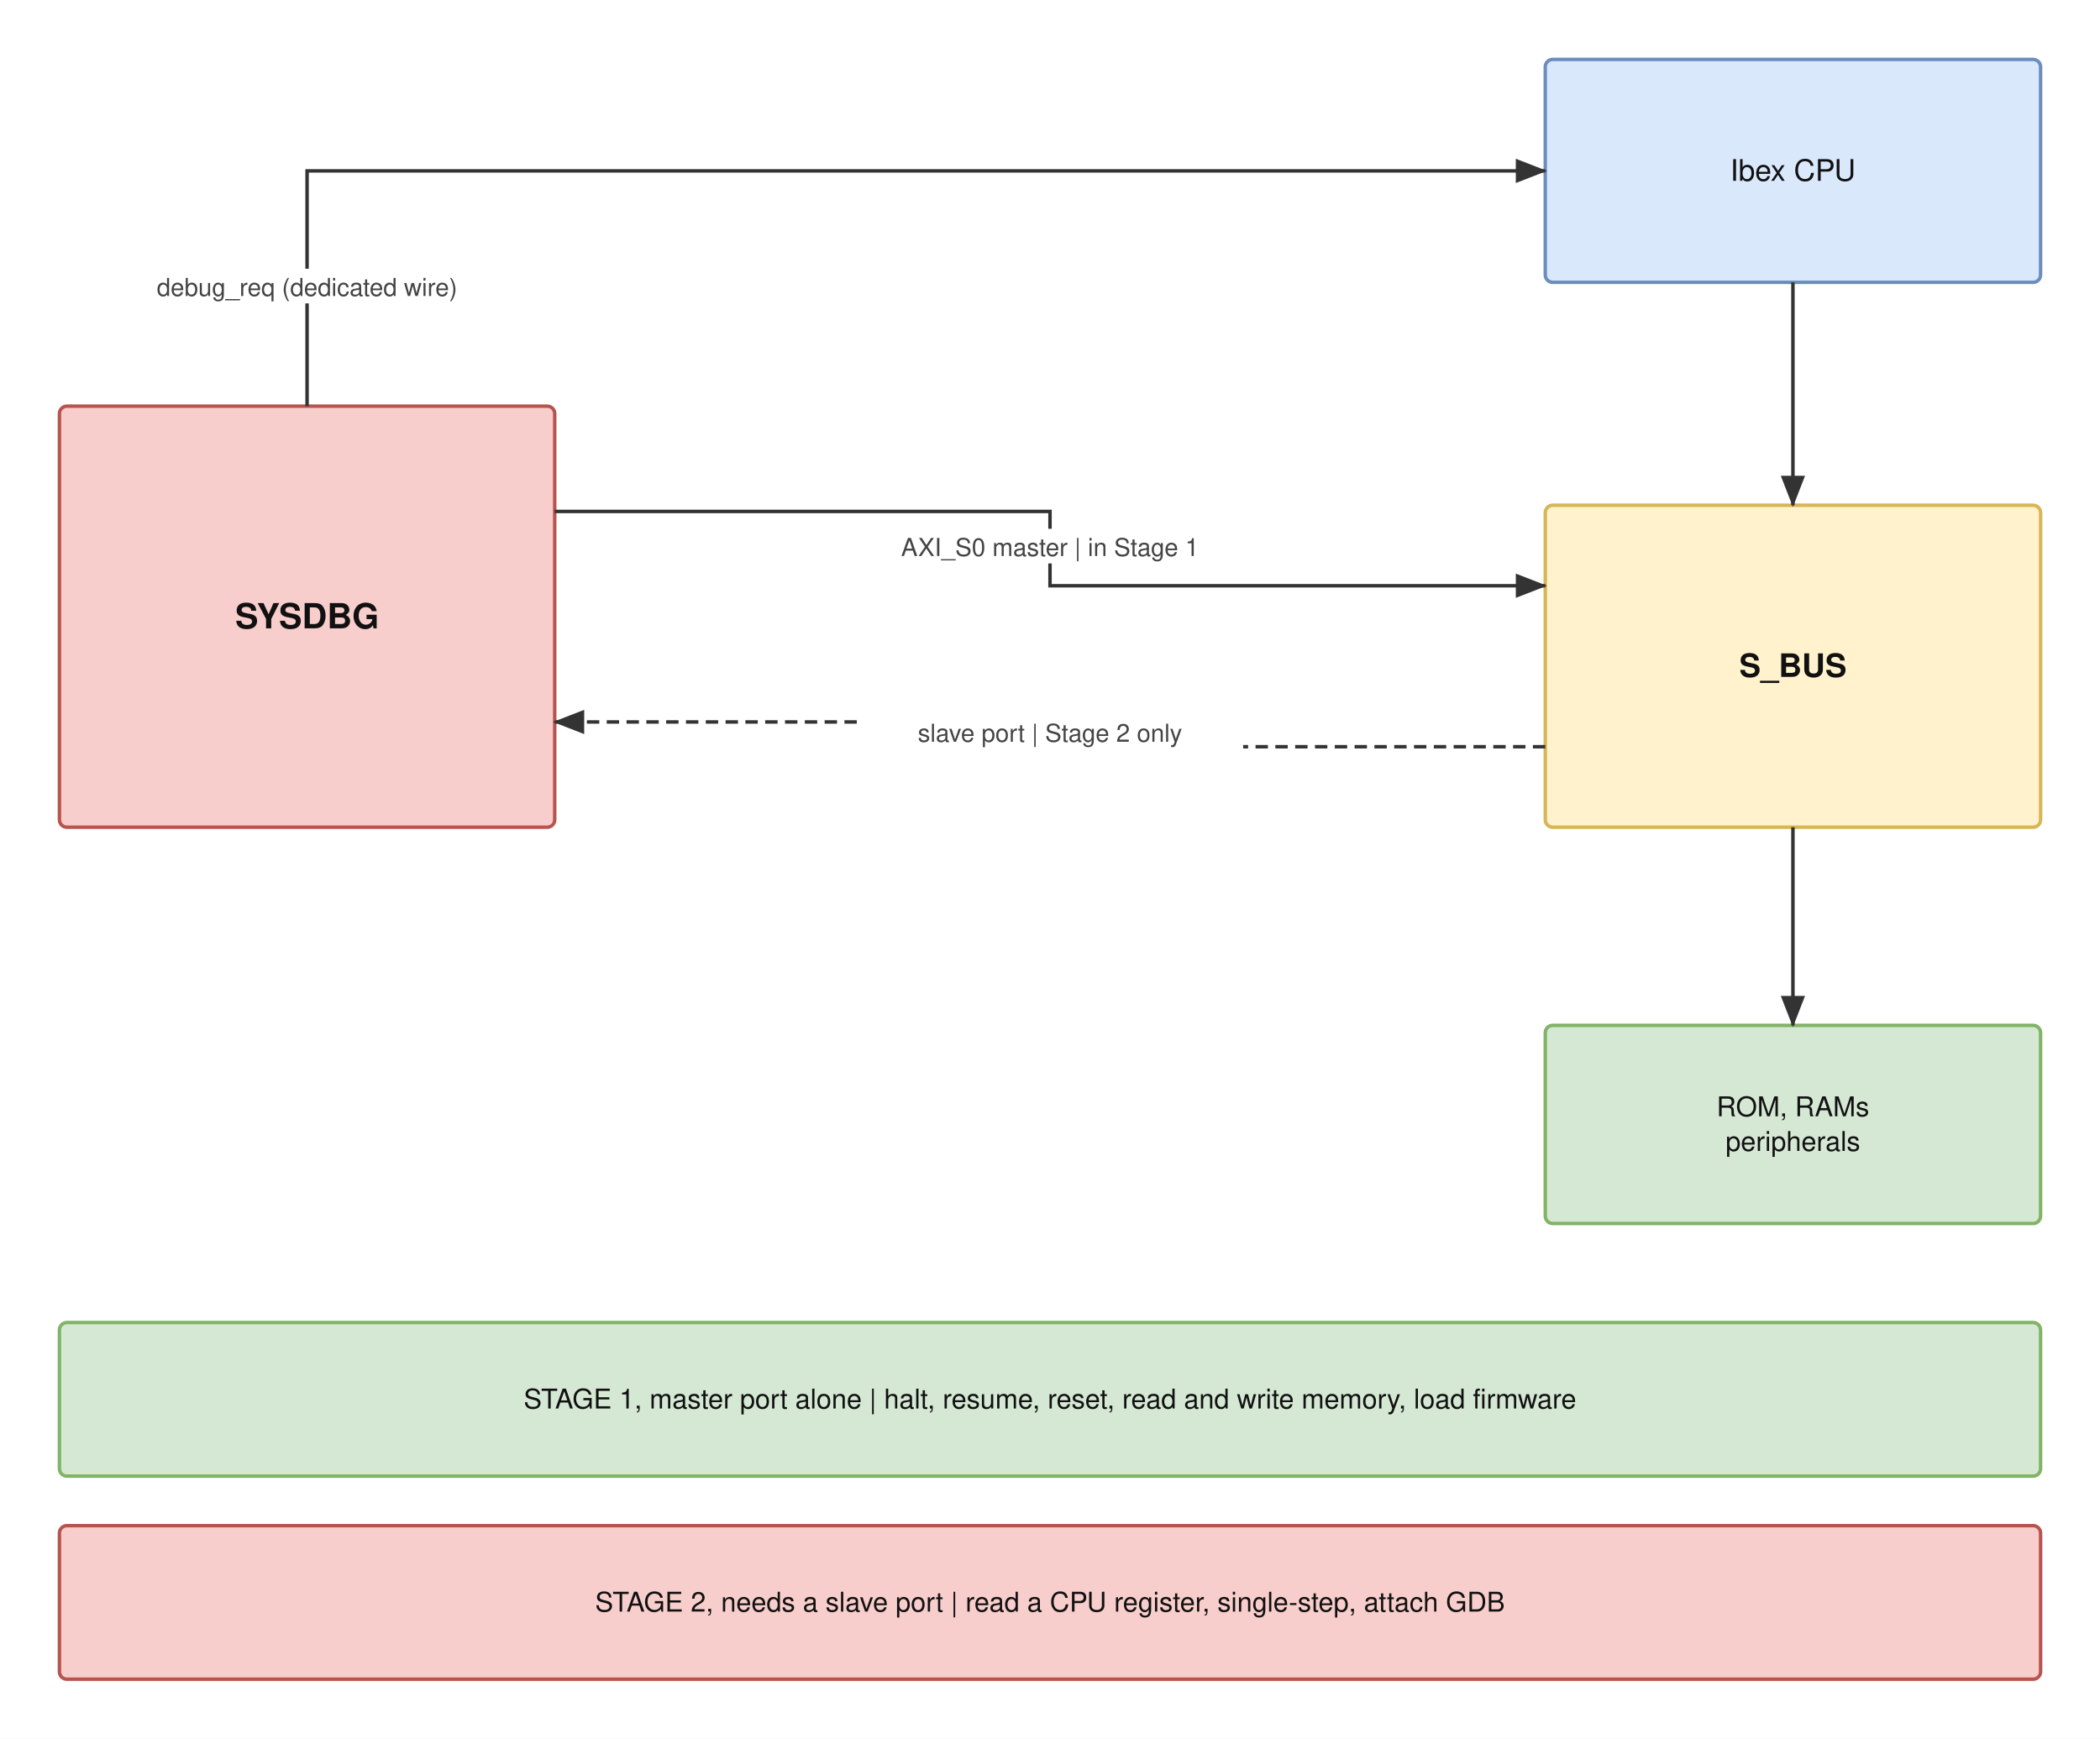
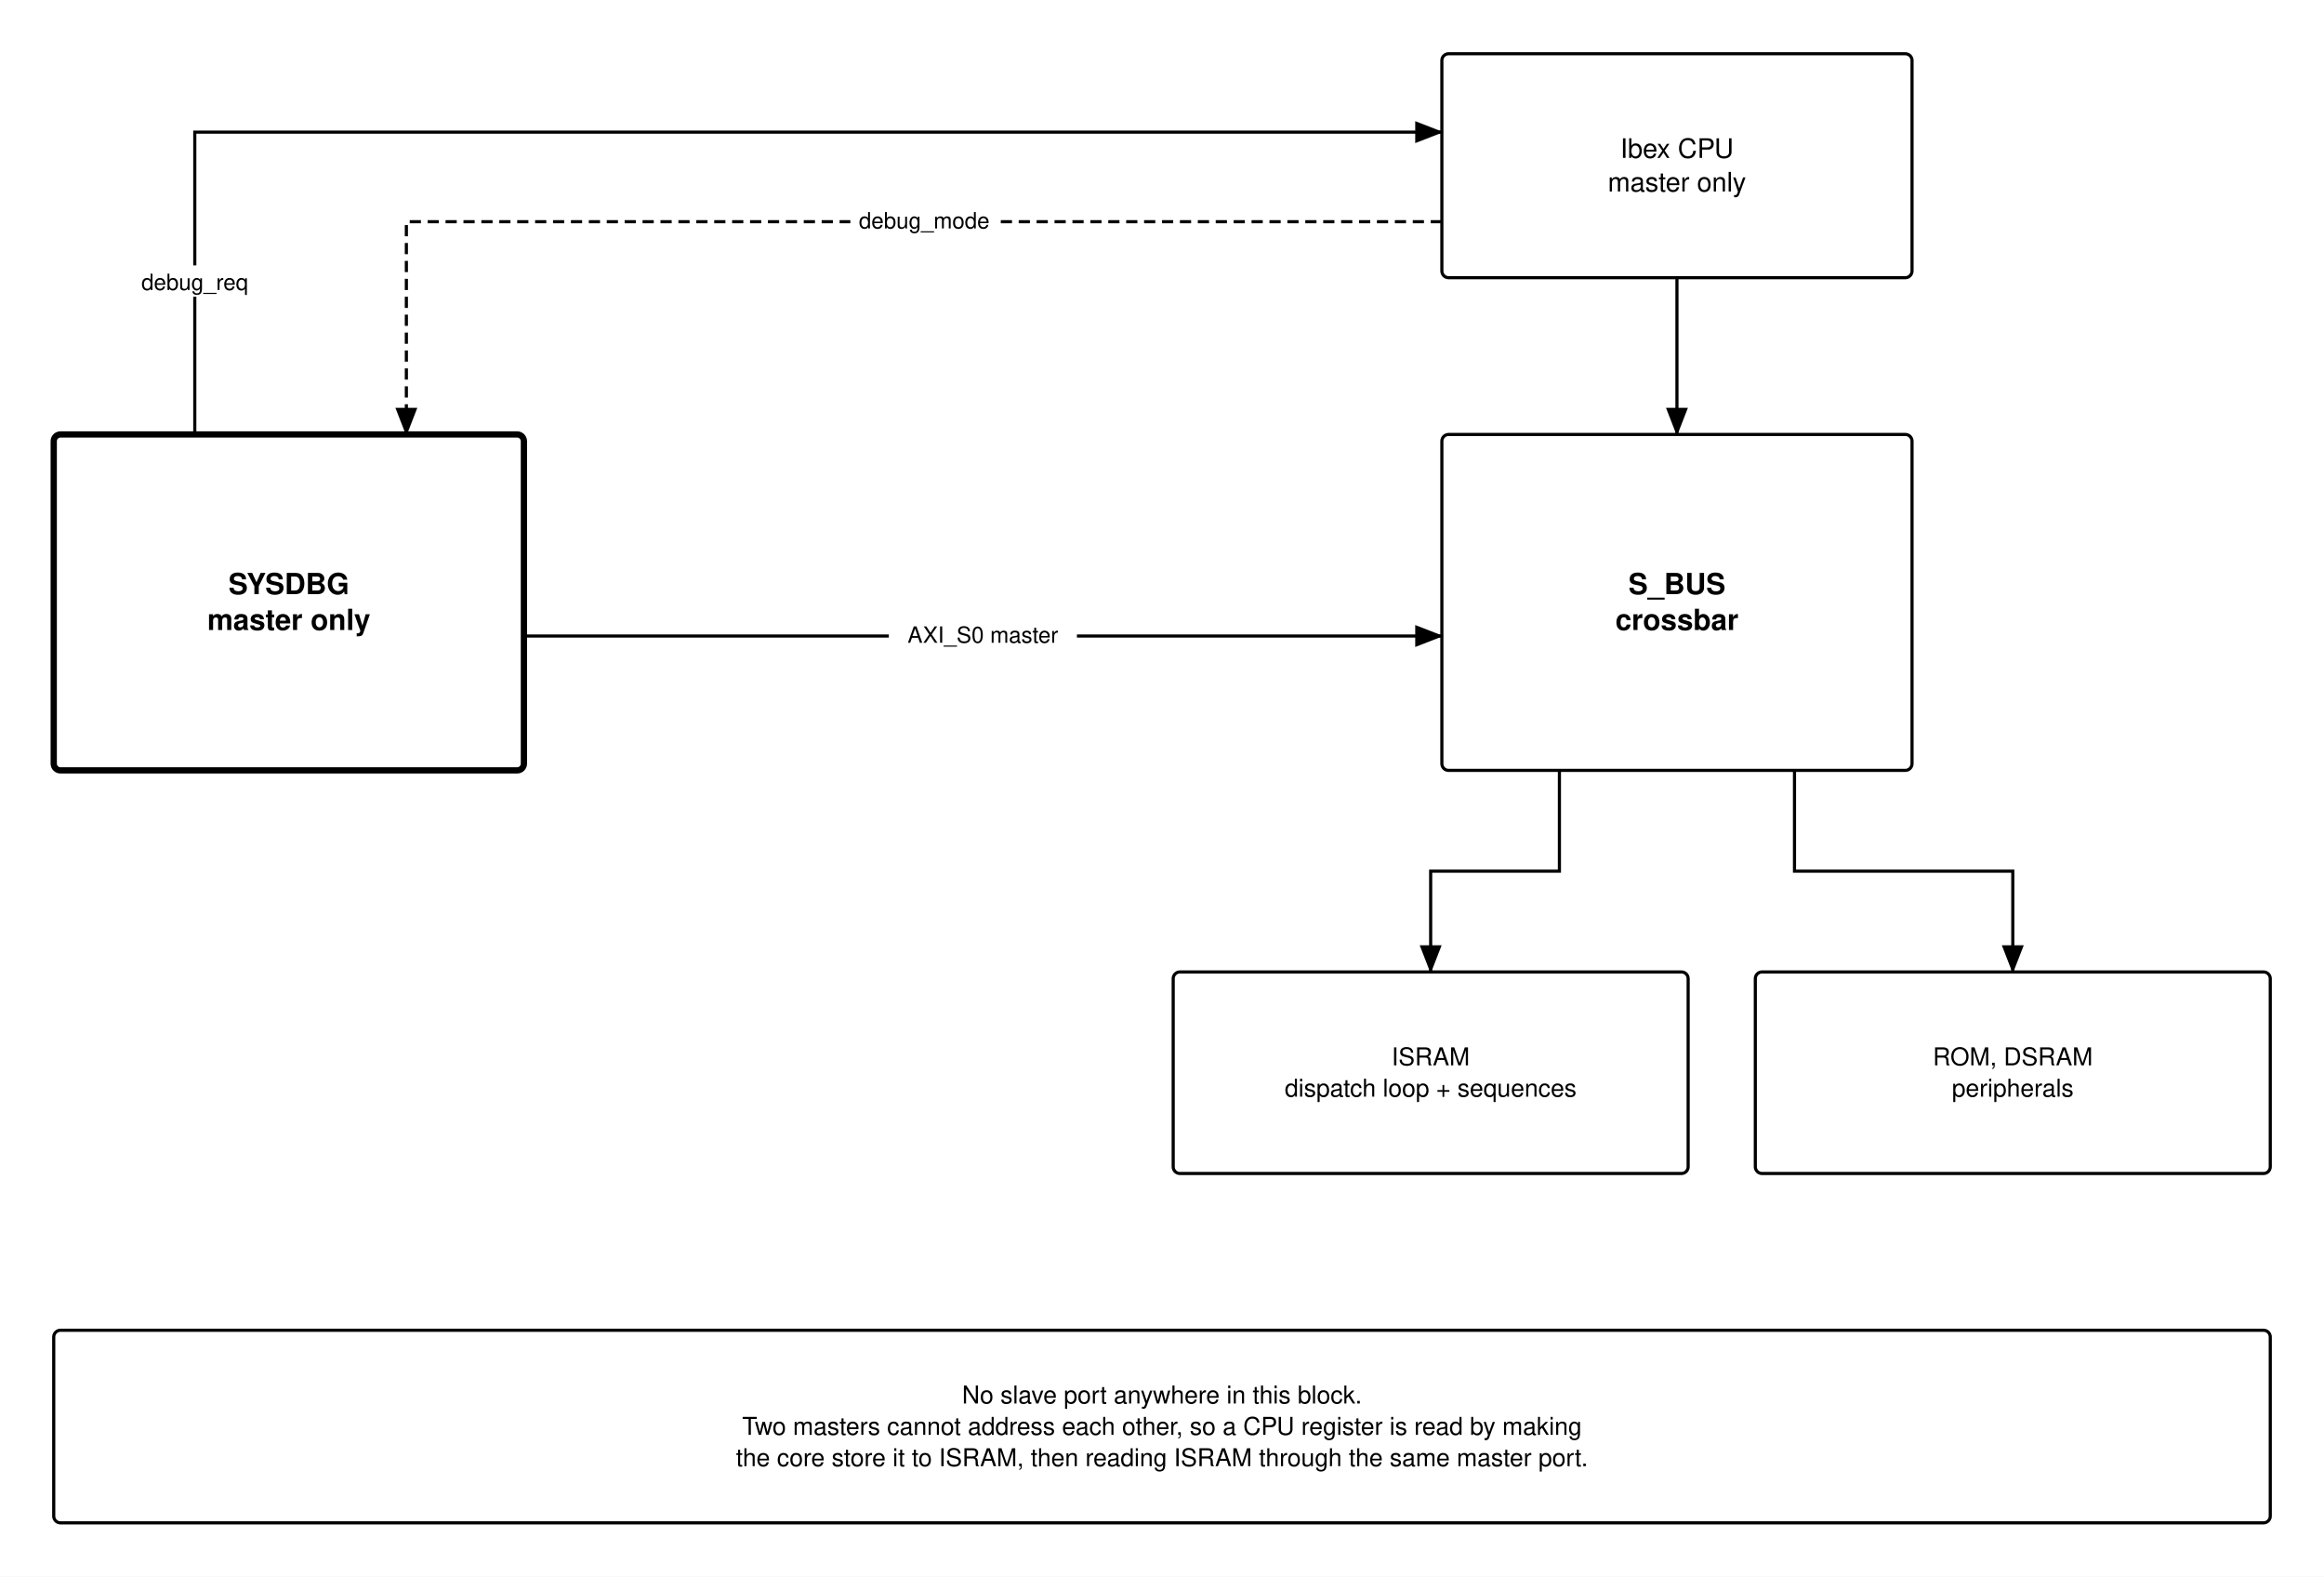
- <svg xmlns="http://www.w3.org/2000/svg" width="848" height="702" viewBox="16 36 848 702" font-family="Helvetica,Arial,sans-serif">
+ <svg xmlns="http://www.w3.org/2000/svg" width="1038" height="704" viewBox="16 16 1038 704" font-family="Helvetica,Arial,sans-serif">
  <defs>
    <marker id="ah" markerWidth="9" markerHeight="7" refX="8.5" refY="3.5" orient="auto">
-       <polygon points="0 0, 9 3.5, 0 7" fill="#333" />
+       <polygon points="0 0, 9 3.5, 0 7" fill="#000000" />
    </marker>
    <marker id="ahs" markerWidth="9" markerHeight="7" refX="0.5" refY="3.5" orient="auto">
-       <polygon points="9 0, 0 3.5, 9 7" fill="#333" />
+       <polygon points="9 0, 0 3.5, 9 7" fill="#000000" />
    </marker>
  </defs>
-   <rect x="16" y="36" width="848" height="702" fill="#ffffff" />
-   <rect x="40" y="200" width="200" height="170" rx="3" fill="#f8cecc" stroke="#b85450" stroke-width="1.4" />
-   <rect x="640" y="60" width="200" height="90" rx="3" fill="#dae8fc" stroke="#6c8ebf" stroke-width="1.4" />
-   <rect x="640" y="240" width="200" height="130" rx="3" fill="#fff2cc" stroke="#d6b656" stroke-width="1.4" />
-   <rect x="640" y="450" width="200" height="80" rx="3" fill="#d5e8d4" stroke="#82b366" stroke-width="1.4" />
-   <rect x="40" y="570" width="800" height="62" rx="3" fill="#d5e8d4" stroke="#82b366" stroke-width="1.4" />
-   <rect x="40" y="652" width="800" height="62" rx="3" fill="#f8cecc" stroke="#b85450" stroke-width="1.4" />
-   <polyline points="140.0,200.0 140.0,105.0 640.0,105.0" fill="none" stroke="#333" stroke-width="1.4" marker-end="url(#ah)" />
-   <rect x="56.0" y="144.5" width="168.0" height="14" fill="#fff" />
-   <text x="140.0" y="155.5" font-size="10" fill="#444" text-anchor="middle">debug_req  (dedicated wire)</text>
-   <polyline points="240.0,242.5 440.0,242.5 440.0,272.5 640.0,272.5" fill="none" stroke="#333" stroke-width="1.4" marker-end="url(#ah)" />
-   <rect x="359.0" y="249.5" width="162.0" height="14" fill="#fff" />
-   <text x="440.0" y="260.5" font-size="10" fill="#444" text-anchor="middle">AXI_S0 master | in Stage 1</text>
-   <polyline points="640.0,337.5 440.0,337.5 440.0,327.5 240.0,327.5" fill="none" stroke="#333" stroke-width="1.4" stroke-dasharray="5 3" marker-end="url(#ah)" />
-   <rect x="362.0" y="324.5" width="156.0" height="14" fill="#fff" />
-   <text x="440.0" y="335.5" font-size="10" fill="#444" text-anchor="middle">slave port | Stage 2 only</text>
-   <polyline points="740.0,150.0 740.0,240.0" fill="none" stroke="#333" stroke-width="1.4" marker-end="url(#ah)" />
-   <polyline points="740.0,370.0 740.0,450.0" fill="none" stroke="#333" stroke-width="1.4" marker-end="url(#ah)" />
-   <text x="140.0" y="289.7" font-size="14" text-anchor="middle" fill="#111" font-weight="bold">SYSDBG</text>
-   <text x="740.0" y="109.0" font-size="12" text-anchor="middle" fill="#111">Ibex CPU</text>
-   <text x="740.0" y="309.3" font-size="13" text-anchor="middle" fill="#111" font-weight="bold">S_BUS</text>
-   <text x="740.0" y="486.7" font-size="11" text-anchor="middle" fill="#111">ROM, RAMs</text>
-   <text x="740.0" y="500.7" font-size="11" text-anchor="middle" fill="#111">peripherals</text>
-   <text x="440.0" y="604.7" font-size="11" text-anchor="middle" fill="#111">STAGE 1, master port alone | halt, resume, reset, read and write memory, load firmware</text>
-   <text x="440.0" y="686.7" font-size="11" text-anchor="middle" fill="#111">STAGE 2, needs a slave port | read a CPU register, single-step, attach GDB</text>
+   <rect x="16" y="16" width="1038" height="704" fill="#ffffff" />
+   <rect x="40" y="210" width="210" height="150" rx="3" fill="#ffffff" stroke="#000000" stroke-width="2.8" />
+   <rect x="660" y="40" width="210" height="100" rx="3" fill="#ffffff" stroke="#000000" stroke-width="1.4" />
+   <rect x="660" y="210" width="210" height="150" rx="3" fill="#ffffff" stroke="#000000" stroke-width="1.4" />
+   <rect x="540" y="450" width="230" height="90" rx="3" fill="#ffffff" stroke="#000000" stroke-width="1.4" />
+   <rect x="800" y="450" width="230" height="90" rx="3" fill="#ffffff" stroke="#000000" stroke-width="1.4" />
+   <rect x="40" y="610" width="990" height="86" rx="3" fill="#ffffff" stroke="#000000" stroke-width="1.4" />
+   <polyline points="103.0,210.0 103.0,75.0 660.0,75.0" fill="none" stroke="#000000" stroke-width="1.4" marker-end="url(#ah)" />
+   <rect x="73.0" y="134.5" width="60.0" height="14" fill="#ffffff" />
+   <text x="103.0" y="145.5" font-size="10" fill="#000000" text-anchor="middle">debug_req</text>
+   <polyline points="660.0,115.0 197.5,115.0 197.5,210.0" fill="none" stroke="#000000" stroke-width="1.4" stroke-dasharray="5 3" marker-end="url(#ah)" />
+   <rect x="395.8" y="107.0" width="66.0" height="14" fill="#ffffff" />
+   <text x="428.8" y="118.0" font-size="10" fill="#000000" text-anchor="middle">debug_mode</text>
+   <polyline points="250.0,300.0 660.0,300.0" fill="none" stroke="#000000" stroke-width="1.4" marker-end="url(#ah)" />
+   <rect x="413.0" y="292.0" width="84.0" height="14" fill="#ffffff" />
+   <text x="455.0" y="303.0" font-size="10" fill="#000000" text-anchor="middle">AXI_S0 master</text>
+   <polyline points="765.0,140.0 765.0,210.0" fill="none" stroke="#000000" stroke-width="1.4" marker-end="url(#ah)" />
+   <polyline points="712.5,360.0 712.5,405.0 655.0,405.0 655.0,450.0" fill="none" stroke="#000000" stroke-width="1.4" marker-end="url(#ah)" />
+   <polyline points="817.5,360.0 817.5,405.0 915.0,405.0 915.0,450.0" fill="none" stroke="#000000" stroke-width="1.4" marker-end="url(#ah)" />
+   <text x="145.0" y="281.3" font-size="13" text-anchor="middle" fill="#000000" font-weight="bold">SYSDBG</text>
+   <text x="145.0" y="297.3" font-size="13" text-anchor="middle" fill="#000000" font-weight="bold">master only</text>
+   <text x="765.0" y="86.5" font-size="12" text-anchor="middle" fill="#000000">Ibex CPU</text>
+   <text x="765.0" y="101.5" font-size="12" text-anchor="middle" fill="#000000">master only</text>
+   <text x="765.0" y="281.3" font-size="13" text-anchor="middle" fill="#000000" font-weight="bold">S_BUS</text>
+   <text x="765.0" y="297.3" font-size="13" text-anchor="middle" fill="#000000" font-weight="bold">crossbar</text>
+   <text x="655.0" y="491.7" font-size="11" text-anchor="middle" fill="#000000">ISRAM</text>
+   <text x="655.0" y="505.7" font-size="11" text-anchor="middle" fill="#000000">dispatch loop + sequences</text>
+   <text x="915.0" y="491.7" font-size="11" text-anchor="middle" fill="#000000">ROM, DSRAM</text>
+   <text x="915.0" y="505.7" font-size="11" text-anchor="middle" fill="#000000">peripherals</text>
+   <text x="535.0" y="642.7" font-size="11" text-anchor="middle" fill="#000000">No slave port anywhere in this block.</text>
+   <text x="535.0" y="656.7" font-size="11" text-anchor="middle" fill="#000000">Two masters cannot address each other, so a CPU register is read by making</text>
+   <text x="535.0" y="670.7" font-size="11" text-anchor="middle" fill="#000000">the core store it to ISRAM, then reading ISRAM through the same master port.</text>
</svg>
